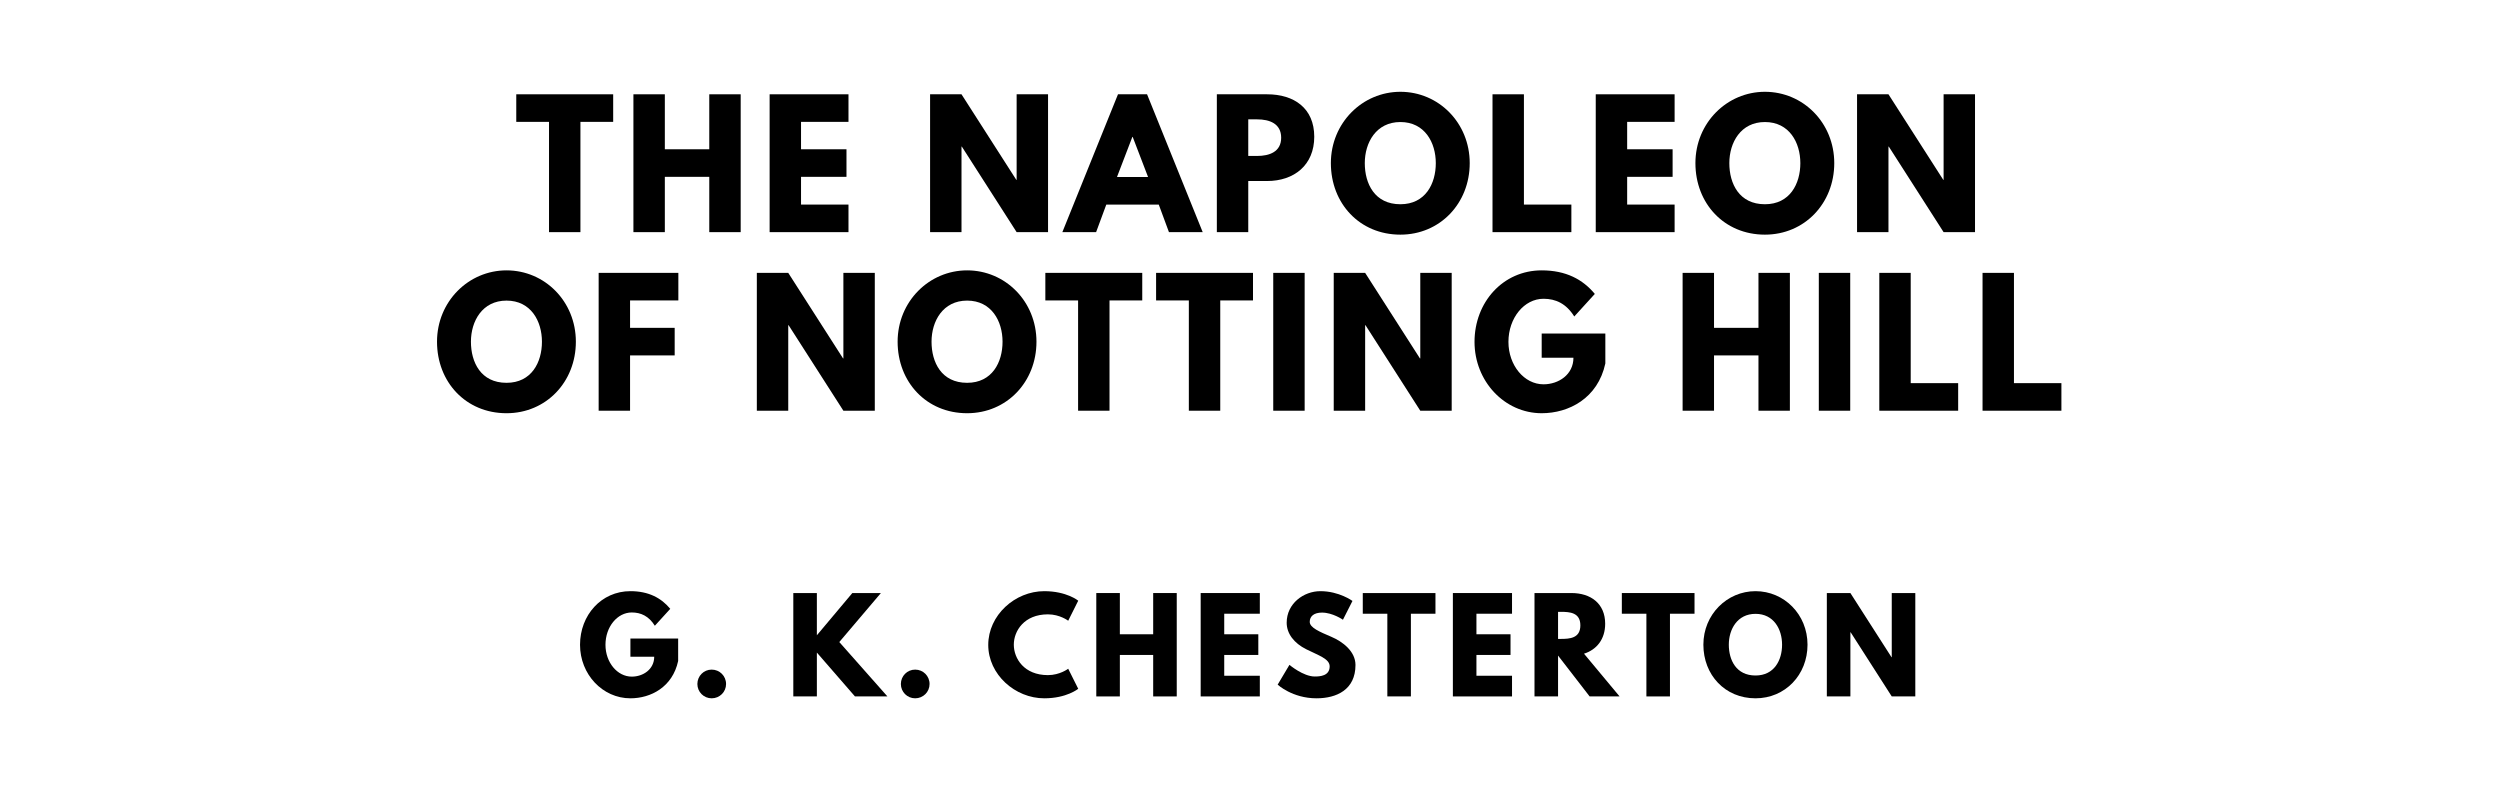
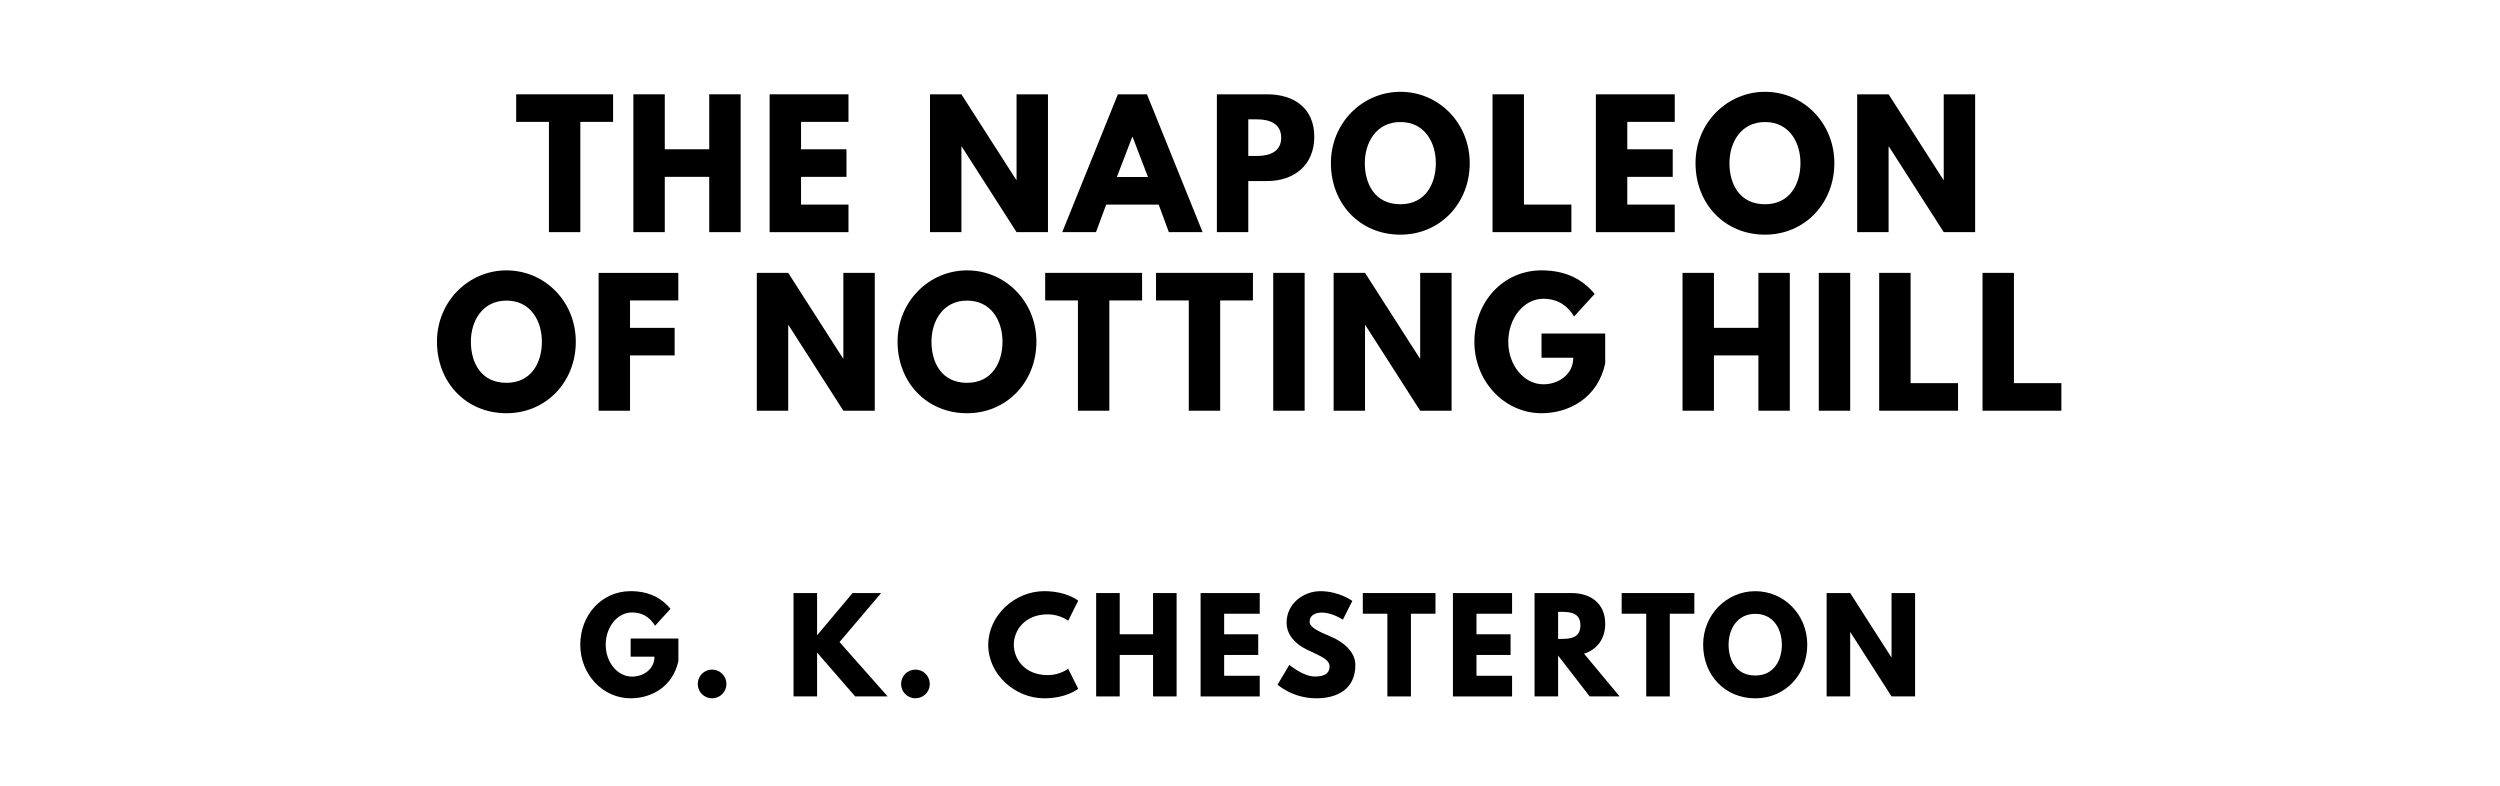
<svg xmlns="http://www.w3.org/2000/svg" version="1.1" viewBox="0 0 1400 440">
  <g aria-label="THE NAPOLEON">
-     <path d="m 289.111,68.246 h 18.339 V 130 h 17.591 V 68.246 h 18.339 V 52.807 H 289.111 Z" />
-     <path d="m 372.306,99.029 h 24.889 V 130 h 17.591 V 52.807 H 397.194 V 83.591 H 372.306 V 52.807 H 354.715 V 130 h 17.591 z" />
-     <path d="M 475.151,52.807 H 430.987 V 130 h 44.164 v -15.439 h -26.573 V 99.029 h 25.45 V 83.591 h -25.45 V 68.246 h 26.573 z" />
-     <path d="m 538.439,82.094 h 0.187 L 569.316,130 h 17.591 V 52.807 h -17.591 v 47.906 h -0.187 L 538.439,52.807 H 520.848 V 130 h 17.591 z" />
-     <path d="m 642.355,52.807 h -16.281 L 594.917,130 h 18.901 l 5.708,-15.439 h 29.38 L 654.613,130 h 18.901 z m 0.561,46.316 h -17.404 l 8.608,-22.456 h 0.187 z" />
-     <path d="M 681.433,52.807 V 130 h 17.591 v -28.632 h 10.573 c 15.064,0 26.386,-8.889 26.386,-24.795 0,-16 -11.322,-23.766 -26.386,-23.766 z m 17.591,34.526 V 66.842 h 4.959 c 6.924,0 13.474,2.339 13.474,10.292 0,7.86 -6.55,10.199 -13.474,10.199 z" />
-     <path d="m 745.288,91.357 c 0,22.55 16.094,40.047 38.924,40.047 22.175,0 38.83,-17.497 38.83,-40.047 0,-22.55 -17.404,-39.953 -38.83,-39.953 -21.24,0 -38.924,17.404 -38.924,39.953 z m 18.994,0 c 0,-11.509 6.363,-23.018 19.93,-23.018 13.661,0 19.836,11.509 19.836,23.018 0,11.509 -5.801,23.018 -19.836,23.018 -14.409,0 -19.93,-11.509 -19.93,-23.018 z" />
-     <path d="M 853.395,52.807 H 835.804 V 130 h 44.164 v -15.439 h -26.573 z" />
-     <path d="M 937.782,52.807 H 893.618 V 130 h 44.164 v -15.439 h -26.573 V 99.029 h 25.45 V 83.591 H 911.209 V 68.246 h 26.573 z" />
-     <path d="m 949.433,91.357 c 0,22.55 16.094,40.047 38.924,40.047 22.175,0 38.83,-17.497 38.83,-40.047 0,-22.55 -17.404,-39.953 -38.83,-39.953 -21.24,0 -38.924,17.404 -38.924,39.953 z m 18.994,0 c 0,-11.509 6.363,-23.018 19.93,-23.018 13.661,0 19.836,11.509 19.836,23.018 0,11.509 -5.801,23.018 -19.836,23.018 -14.409,0 -19.93,-11.509 -19.93,-23.018 z" />
-     <path d="m 1057.54,82.094 h 0.187 L 1088.417,130 h 17.591 V 52.807 h -17.591 v 47.906 h -0.187 l -30.69,-47.906 h -17.591 V 130 h 17.591 z" />
+     <path d="M289.06,68.25l0.00-15.44l54.27,0.00l0.00,15.44l-18.34,0.00l0.00,61.75l-17.59,0.00l0.00-61.75l-18.34,0.00z" />
+     <path d="M372.28,99.03l0.00,30.97l-17.59,0.00l0.00-77.19l17.59,0.00l0.00,30.78l24.89,0.00l0.00-30.78l17.59,0.00l0.00,77.19l-17.59,0.00l0.00-30.97l-24.89,0.00z" />
+     <path d="M475.15,52.81l0.00,15.44l-26.57,0.00l0.00,15.35l25.45,0.00l0.00,15.44l-25.45,0.00l0.00,15.53l26.57,0.00l0.00,15.44l-44.16,0.00l0.00-77.19l44.16,0.00z" />
+     <path d="M538.39,82.09l0.00,47.91l-17.59,0.00l0.00-77.19l17.59,0.00l30.69,47.91l0.19,0.00l0.00-47.91l17.59,0.00l0.00,77.19l-17.59,0.00l-30.69-47.91l-0.19,0.00z" />
+     <path d="M642.30,52.81l31.16,77.19l-18.90,0.00l-5.71-15.44l-29.38,0.00l-5.71,15.44l-18.90,0.00l31.16-77.19l16.28,0.00z  M642.86,99.12l-8.61-22.46l-0.19,0.00l-8.61,22.46l17.40,0.00z" />
+     <path d="M681.45,52.81l28.16,0.00c15.06,0.00,26.39,7.77,26.39,23.77c0.00,15.91-11.32,24.80-26.39,24.80l-10.57,0.00l0.00,28.63l-17.59,0.00l0.00-77.19z  M699.04,87.33l4.96,0.00c6.92,0.00,13.47-2.34,13.47-10.20c0.00-7.95-6.55-10.29-13.47-10.29l-4.96,0.00l0.00,20.49z" />
+     <path d="M745.30,91.36c0.00-22.55,17.68-39.95,38.92-39.95c21.43,0.00,38.83,17.40,38.83,39.95s-16.65,40.05-38.83,40.05c-22.83,0.00-38.92-17.50-38.92-40.05z  M764.30,91.36c0.00,11.51,5.52,23.02,19.93,23.02c14.04,0.00,19.84-11.51,19.84-23.02s-6.18-23.02-19.84-23.02c-13.57,0.00-19.93,11.51-19.93,23.02z" />
+     <path d="M853.41,52.81l0.00,61.75l26.57,0.00l0.00,15.44l-44.16,0.00l0.00-77.19l17.59,0.00z" />
+     <path d="M937.85,52.81l0.00,15.44l-26.57,0.00l0.00,15.35l25.45,0.00l0.00,15.44l-25.45,0.00l0.00,15.53l26.57,0.00l0.00,15.44l-44.16,0.00l0.00-77.19l44.16,0.00z" />
+     <path d="M949.49,91.36c0.00-22.55,17.68-39.95,38.92-39.95c21.43,0.00,38.83,17.40,38.83,39.95s-16.65,40.05-38.83,40.05c-22.83,0.00-38.92-17.50-38.92-40.05z  M968.49,91.36c0.00,11.51,5.52,23.02,19.93,23.02c14.04,0.00,19.84-11.51,19.84-23.02s-6.18-23.02-19.84-23.02c-13.57,0.00-19.93,11.51-19.93,23.02z" />
+     <path d="M1057.61,82.09l0.00,47.91l-17.59,0.00l0.00-77.19l17.59,0.00l30.69,47.91l0.19,0.00l0.00-47.91l17.59,0.00l0.00,77.19l-17.59,0.00l-30.69-47.91l-0.19,0.00z" />
  </g>
  <g aria-label="OF NOTTING HILL">
-     <path d="m 244.729,191.357 c 0,22.55 16.094,40.047 38.924,40.047 22.175,0 38.83,-17.497 38.83,-40.047 0,-22.55 -17.404,-39.953 -38.83,-39.953 -21.24,0 -38.924,17.404 -38.924,39.953 z m 18.994,0 c 0,-11.509 6.363,-23.018 19.93,-23.018 13.661,0 19.836,11.509 19.836,23.018 0,11.509 -5.801,23.018 -19.836,23.018 -14.409,0 -19.93,-11.509 -19.93,-23.018 z" />
-     <path d="M 379.876,152.807 H 335.245 V 230 h 17.591 v -30.971 h 24.982 v -15.439 h -24.982 v -15.345 h 27.041 z" />
-     <path d="m 441.417,182.094 h 0.187 L 472.295,230 h 17.591 v -77.193 h -17.591 v 47.906 h -0.187 L 441.417,152.807 H 423.827 V 230 h 17.591 z" />
-     <path d="m 502.667,191.357 c 0,22.55 16.094,40.047 38.924,40.047 22.175,0 38.83,-17.497 38.83,-40.047 0,-22.55 -17.404,-39.953 -38.83,-39.953 -21.24,0 -38.924,17.404 -38.924,39.953 z m 18.994,0 c 0,-11.509 6.363,-23.018 19.93,-23.018 13.661,0 19.836,11.509 19.836,23.018 0,11.509 -5.801,23.018 -19.836,23.018 -14.409,0 -19.93,-11.509 -19.93,-23.018 z" />
-     <path d="m 585.394,168.246 h 18.339 V 230 h 17.591 v -61.754 h 18.339 v -15.439 h -54.269 z" />
-     <path d="m 647.412,168.246 h 18.339 V 230 h 17.591 v -61.754 h 18.339 v -15.439 h -54.269 z" />
-     <path d="M 730.606,152.807 H 713.015 V 230 h 17.591 z" />
-     <path d="m 764.48,182.094 h 0.187 L 795.357,230 h 17.591 v -77.193 h -17.591 v 47.906 h -0.187 L 764.48,152.807 H 746.89 V 230 h 17.591 z" />
-     <path d="m 898.993,186.772 h -35.649 v 13.567 h 17.778 c 0,9.45 -8.327,14.877 -16.749,14.877 -10.854,0 -19.649,-10.667 -19.649,-23.766 0,-13.38 8.795,-24.14 19.649,-24.14 6.83,0 12.725,2.713 17.216,9.918 l 11.509,-12.632 c -6.737,-8.14 -16.187,-13.193 -29.754,-13.193 -21.708,0 -37.614,17.871 -37.614,40.047 0,22.082 16.842,39.953 37.614,39.953 15.158,0 31.439,-8.327 35.649,-27.883 z" />
-     <path d="m 959.853,199.029 h 24.889 V 230 h 17.591 v -77.193 h -17.591 v 30.784 H 959.853 V 152.807 H 942.262 V 230 h 17.591 z" />
-     <path d="m 1036.125,152.807 h -17.591 V 230 h 17.591 z" />
-     <path d="m 1069.999,152.807 h -17.591 V 230 h 44.164 v -15.439 h -26.573 z" />
-     <path d="m 1127.814,152.807 h -17.591 V 230 h 44.164 v -15.439 h -26.573 z" />
+     <path d="M244.70,191.36c0.00-22.55,17.68-39.95,38.92-39.95c21.43,0.00,38.83,17.40,38.83,39.95s-16.65,40.05-38.83,40.05c-22.83,0.00-38.92-17.50-38.92-40.05z  M263.69,191.36c0.00,11.51,5.52,23.02,19.93,23.02c14.04,0.00,19.84-11.51,19.84-23.02s-6.18-23.02-19.84-23.02c-13.57,0.00-19.93,11.51-19.93,23.02z" />
+     <path d="M379.85,152.81l0.00,15.44l-27.04,0.00l0.00,15.35l24.98,0.00l0.00,15.44l-24.98,0.00l0.00,30.97l-17.59,0.00l0.00-77.19l44.63,0.00z" />
+     <path d="M441.40,182.09l0.00,47.91l-17.59,0.00l0.00-77.19l17.59,0.00l30.69,47.91l0.19,0.00l0.00-47.91l17.59,0.00l0.00,77.19l-17.59,0.00l-30.69-47.91l-0.19,0.00z" />
+     <path d="M502.64,191.36c0.00-22.55,17.68-39.95,38.92-39.95c21.43,0.00,38.83,17.40,38.83,39.95s-16.65,40.05-38.83,40.05c-22.83,0.00-38.92-17.50-38.92-40.05z  M521.63,191.36c0.00,11.51,5.52,23.02,19.93,23.02c14.04,0.00,19.84-11.51,19.84-23.02s-6.18-23.02-19.84-23.02c-13.57,0.00-19.93,11.51-19.93,23.02z" />
+     <path d="M585.30,168.25l0.00-15.44l54.27,0.00l0.00,15.44l-18.34,0.00l0.00,61.75l-17.59,0.00l0.00-61.75l-18.34,0.00z" />
+     <path d="M647.37,168.25l0.00-15.44l54.27,0.00l0.00,15.44l-18.34,0.00l0.00,61.75l-17.59,0.00l0.00-61.75l-18.34,0.00z" />
+     <path d="M730.60,152.81l0.00,77.19l-17.59,0.00l0.00-77.19l17.59,0.00z" />
+     <path d="M764.42,182.09l0.00,47.91l-17.59,0.00l0.00-77.19l17.59,0.00l30.69,47.91l0.19,0.00l0.00-47.91l17.59,0.00l0.00,77.19l-17.59,0.00l-30.69-47.91l-0.19,0.00z" />
+     <path d="M898.91,186.77l0.00,16.75c-4.21,19.56-20.49,27.88-35.65,27.88c-20.77,0.00-37.61-17.87-37.61-39.95c0.00-22.18,15.91-40.05,37.61-40.05c13.57,0.00,23.02,5.05,29.75,13.19l-11.51,12.63c-4.49-7.20-10.39-9.92-17.22-9.92c-10.85,0.00-19.65,10.76-19.65,24.14c0.00,13.10,8.80,23.77,19.65,23.77c8.42,0.00,16.75-5.43,16.75-14.88l-17.78,0.00l0.00-13.57l35.65,0.00z" />
+     <path d="M959.81,199.03l0.00,30.97l-17.59,0.00l0.00-77.19l17.59,0.00l0.00,30.78l24.89,0.00l0.00-30.78l17.59,0.00l0.00,77.19l-17.59,0.00l0.00-30.97l-24.89,0.00z" />
+     <path d="M1036.11,152.81l0.00,77.19l-17.59,0.00l0.00-77.19l17.59,0.00z" />
+     <path d="M1069.93,152.81l0.00,61.75l26.57,0.00l0.00,15.44l-44.16,0.00l0.00-77.19l17.59,0.00z" />
+     <path d="M1127.80,152.81l0.00,61.75l26.57,0.00l0.00,15.44l-44.16,0.00l0.00-77.19l17.59,0.00z" />
  </g>
  <g aria-label="G. K. CHESTERTON">
-     <path d="m 379.766,357.579 h -26.737 v 10.175 h 13.333 c 0,7.088 -6.246,11.158 -12.561,11.158 -8.14,0 -14.737,-8 -14.737,-17.825 0,-10.035 6.596,-18.105 14.737,-18.105 5.123,0 9.544,2.035 12.912,7.439 l 8.632,-9.474 c -5.053,-6.105 -12.14,-9.895 -22.316,-9.895 -16.281,0 -28.211,13.404 -28.211,30.035 0,16.561 12.632,29.965 28.211,29.965 11.368,0 23.579,-6.246 26.737,-20.912 z" />
-     <path d="m 398.529,374.982 c -4.421,0 -8,3.579 -8,8.07 0,4.421 3.579,8 8,8 4.491,0 8.07,-3.579 8.07,-8 0,-4.491 -3.579,-8.07 -8.07,-8.07 z" />
-     <path d="m 496.953,390 -26.947,-30.456 23.298,-27.439 h -16 l -19.86,23.649 V 332.105 H 444.252 V 390 h 13.193 V 365.439 L 478.778,390 Z" />
-     <path d="m 512.487,374.982 c -4.421,0 -8,3.579 -8,8.07 0,4.421 3.579,8 8,8 4.491,0 8.07,-3.579 8.07,-8 0,-4.491 -3.579,-8.07 -8.07,-8.07 z" />
-     <path d="m 586.824,378.07 c -13.263,0 -19.088,-9.263 -19.088,-17.053 0,-7.719 5.825,-16.982 19.088,-16.982 6.737,0 11.368,3.579 11.368,3.579 l 5.614,-11.228 c 0,0 -6.456,-5.333 -19.018,-5.333 -16.421,0 -31.368,13.474 -31.368,30.105 0,16.561 15.018,29.895 31.368,29.895 12.561,0 19.018,-5.333 19.018,-5.333 l -5.614,-11.228 c 0,0 -4.632,3.579 -11.368,3.579 z" />
-     <path d="m 627.116,366.772 h 18.667 V 390 h 13.193 v -57.895 h -13.193 v 23.088 H 627.116 V 332.105 H 613.923 V 390 h 13.193 z" />
-     <path d="M 705.499,332.105 H 672.377 V 390 h 33.123 v -11.579 h -19.93 v -11.649 h 19.088 v -11.579 h -19.088 v -11.509 h 19.93 z" />
-     <path d="m 739.417,331.053 c -9.333,0 -18.877,6.877 -18.877,17.684 0,6.035 4.07,11.439 11.018,14.877 6.877,3.439 13.053,5.333 13.053,9.544 0,5.404 -5.474,5.684 -8.351,5.684 -6.456,0 -14.175,-6.526 -14.175,-6.526 l -6.596,11.088 c 0,0 8.211,7.649 21.754,7.649 11.298,0 21.825,-4.842 21.825,-18.667 0,-7.579 -7.088,-13.053 -13.544,-15.789 -6.596,-2.807 -12.07,-5.123 -12.07,-8.351 0,-3.158 2.386,-5.193 6.877,-5.193 5.965,0 11.719,4 11.719,4 l 5.333,-10.526 c 0,0 -7.439,-5.474 -17.965,-5.474 z" />
-     <path d="m 763.157,343.684 h 13.754 V 390 h 13.193 v -46.316 h 13.754 v -11.579 h -40.702 z" />
-     <path d="m 846.733,332.105 h -33.123 V 390 h 33.123 v -11.579 h -19.93 v -11.649 h 19.088 v -11.579 h -19.088 v -11.509 h 19.93 z" />
-     <path d="M 859.317,332.105 V 390 h 13.193 V 367.123 L 890.195,390 h 16.772 l -19.93,-23.93 c 7.088,-2.246 11.86,-8.07 11.86,-16.772 0,-11.368 -8.14,-17.193 -18.877,-17.193 z m 13.193,25.684 v -15.158 h 1.544 c 4.982,0 10.947,0.351 10.947,7.579 0,7.228 -5.965,7.579 -10.947,7.579 z" />
-     <path d="M 908.229,343.684 H 921.983 V 390 h 13.193 v -46.316 h 13.754 v -11.579 h -40.702 z" />
-     <path d="m 953.892,361.018 c 0,16.912 12.07,30.035 29.193,30.035 16.632,0 29.123,-13.123 29.123,-30.035 0,-16.912 -13.053,-29.965 -29.123,-29.965 -15.93,0 -29.193,13.053 -29.193,29.965 z m 14.246,0 c 0,-8.632 4.772,-17.263 14.947,-17.263 10.246,0 14.877,8.632 14.877,17.263 0,8.632 -4.351,17.263 -14.877,17.263 -10.807,0 -14.947,-8.632 -14.947,-17.263 z" />
-     <path d="m 1036.222,354.07 h 0.14 L 1059.38,390 h 13.193 v -57.895 h -13.193 v 35.93 h -0.14 l -23.018,-35.93 h -13.193 V 390 h 13.193 z" />
+     <path d="M379.90,357.58l0.00,12.56c-3.16,14.67-15.37,20.91-26.74,20.91c-15.58,0.00-28.21-13.40-28.21-29.96c0.00-16.63,11.93-30.04,28.21-30.04c10.18,0.00,17.26,3.79,22.32,9.89l-8.63,9.47c-3.37-5.40-7.79-7.44-12.91-7.44c-8.14,0.00-14.74,8.07-14.74,18.11c0.00,9.82,6.60,17.82,14.74,17.82c6.32,0.00,12.56-4.07,12.56-11.16l-13.33,0.00l0.00-10.18l26.74,0.00z" />
+     <path d="M398.73,374.98c4.49,0.00,8.07,3.58,8.07,8.07c0.00,4.42-3.58,8.00-8.07,8.00c-4.42,0.00-8.00-3.58-8.00-8.00c0.00-4.49,3.58-8.07,8.00-8.07z" />
+     <path d="M497.08,390.00l-18.18,0.00l-21.33-24.56l0.00,24.56l-13.19,0.00l0.00-57.89l13.19,0.00l0.00,23.65l19.86-23.65l16.00,0.00l-23.30,27.44z" />
+     <path d="M512.61,374.98c4.49,0.00,8.07,3.58,8.07,8.07c0.00,4.42-3.58,8.00-8.07,8.00c-4.42,0.00-8.00-3.58-8.00-8.00c0.00-4.49,3.58-8.07,8.00-8.07z" />
+     <path d="M586.82,378.07c6.74,0.00,11.37-3.58,11.37-3.58l5.61,11.23s-6.46,5.33-19.02,5.33c-16.35,0.00-31.37-13.33-31.37-29.89c0.00-16.63,14.95-30.11,31.37-30.11c12.56,0.00,19.02,5.33,19.02,5.33l-5.61,11.23s-4.63-3.58-11.37-3.58c-13.26,0.00-19.09,9.26-19.09,16.98c0.00,7.79,5.82,17.05,19.09,17.05z" />
+     <path d="M627.04,366.77l0.00,23.23l-13.19,0.00l0.00-57.89l13.19,0.00l0.00,23.09l18.67,0.00l0.00-23.09l13.19,0.00l0.00,57.89l-13.19,0.00l0.00-23.23l-18.67,0.00z" />
+     <path d="M705.45,332.11l0.00,11.58l-19.93,0.00l0.00,11.51l19.09,0.00l0.00,11.58l-19.09,0.00l0.00,11.65l19.93,0.00l0.00,11.58l-33.12,0.00l0.00-57.89l33.12,0.00z" />
+     <path d="M739.36,331.05c10.53,0.00,17.96,5.47,17.96,5.47l-5.33,10.53s-5.75-4.00-11.72-4.00c-4.49,0.00-6.88,2.04-6.88,5.19c0.00,3.23,5.47,5.54,12.07,8.35c6.46,2.74,13.54,8.21,13.54,15.79c0.00,13.82-10.53,18.67-21.82,18.67c-13.54,0.00-21.75-7.65-21.75-7.65l6.60-11.09s7.72,6.53,14.18,6.53c2.88,0.00,8.35-0.28,8.35-5.68c0.00-4.21-6.18-6.11-13.05-9.54c-6.95-3.44-11.02-8.84-11.02-14.88c0.00-10.81,9.54-17.68,18.88-17.68z" />
+     <path d="M763.17,343.68l0.00-11.58l40.70,0.00l0.00,11.58l-13.75,0.00l0.00,46.32l-13.19,0.00l0.00-46.32l-13.75,0.00z" />
+     <path d="M846.76,332.11l0.00,11.58l-19.93,0.00l0.00,11.51l19.09,0.00l0.00,11.58l-19.09,0.00l0.00,11.65l19.93,0.00l0.00,11.58l-33.12,0.00l0.00-57.89l33.12,0.00z" />
+     <path d="M859.34,332.11l20.70,0.00c10.74,0.00,18.88,5.82,18.88,17.19c0.00,8.70-4.77,14.53-11.86,16.77l19.93,23.93l-16.77,0.00l-17.68-22.88l0.00,22.88l-13.19,0.00l0.00-57.89z  M872.54,357.79l1.54,0.00c4.98,0.00,10.95-0.35,10.95-7.58s-5.96-7.58-10.95-7.58l-1.54,0.00l0.00,15.16z" />
+     <path d="M908.13,343.68l0.00-11.58l40.70,0.00l0.00,11.58l-13.75,0.00l0.00,46.32l-13.19,0.00l0.00-46.32l-13.75,0.00z" />
+     <path d="M953.76,361.02c0.00-16.91,13.26-29.96,29.19-29.96c16.07,0.00,29.12,13.05,29.12,29.96s-12.49,30.04-29.12,30.04c-17.12,0.00-29.19-13.12-29.19-30.04z  M968.01,361.02c0.00,8.63,4.14,17.26,14.95,17.26c10.53,0.00,14.88-8.63,14.88-17.26s-4.63-17.26-14.88-17.26c-10.18,0.00-14.95,8.63-14.95,17.26z" />
+     <path d="M1036.10,354.07l0.00,35.93l-13.19,0.00l0.00-57.89l13.19,0.00l23.02,35.93l0.14,0.00l0.00-35.93l13.19,0.00l0.00,57.89l-13.19,0.00l-23.02-35.93l-0.14,0.00z" />
  </g>
</svg>
